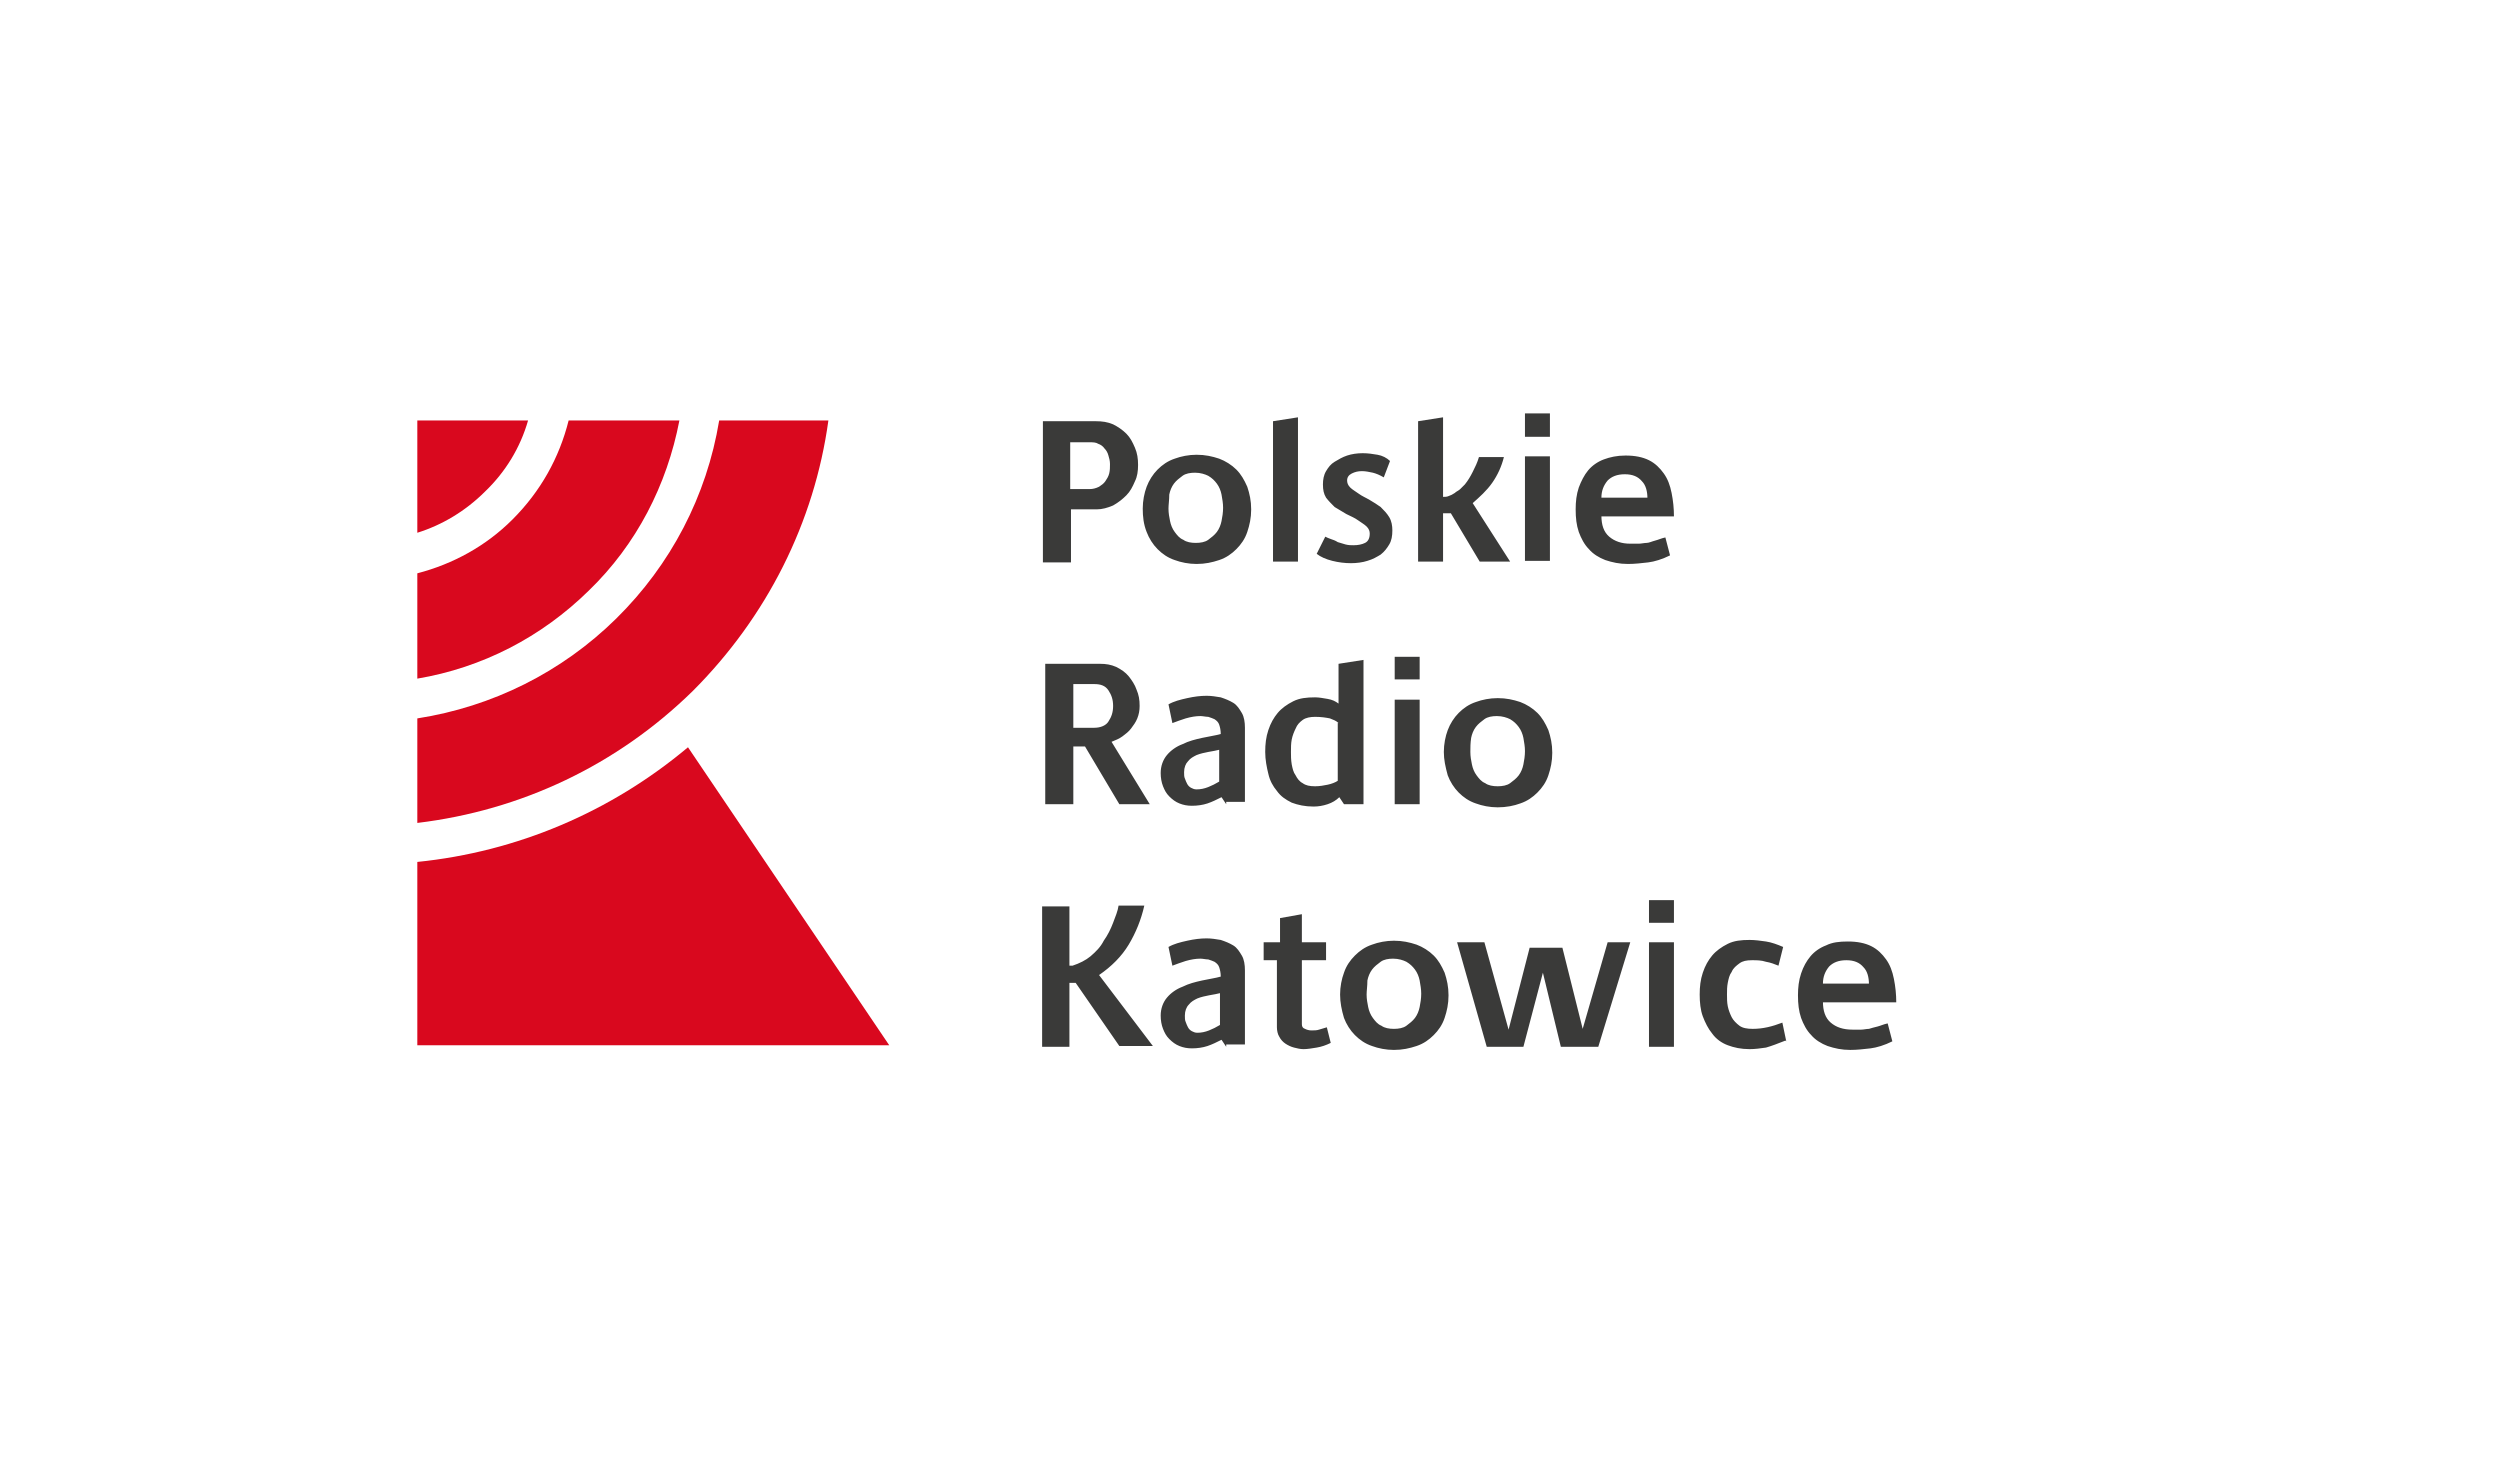
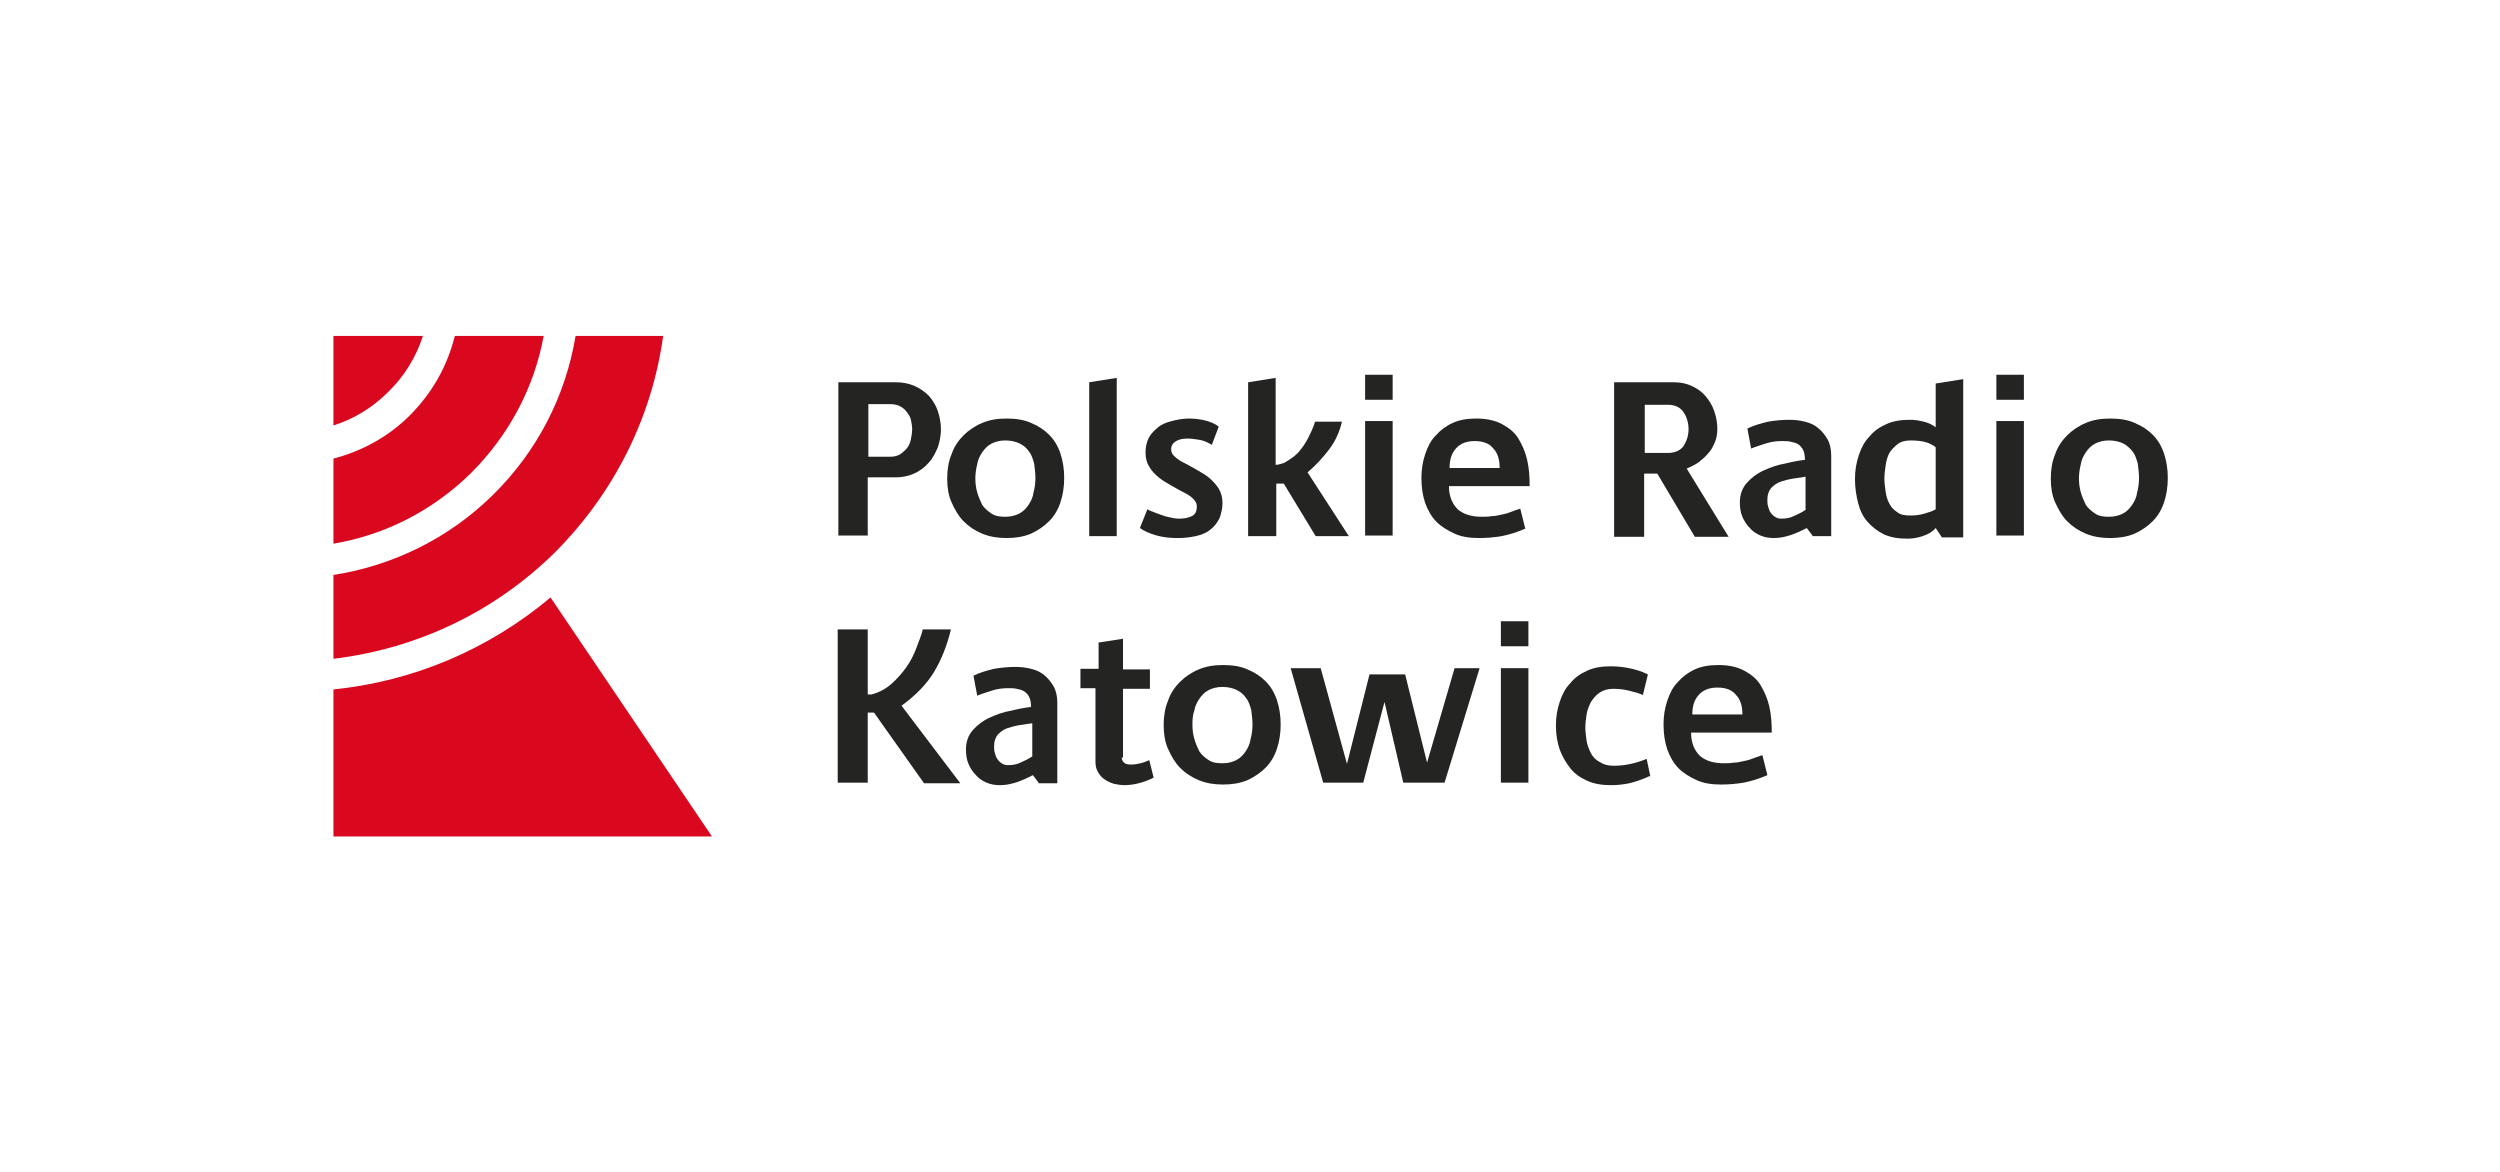
- <svg xmlns="http://www.w3.org/2000/svg" id="Warstwa_1" viewBox="0 0 320.5 187.2">
-   <style>.st0{fill:#d9081e}.st1{fill:#3a3a39}</style>
-   <path class="st0" d="M106.2 53.9h-14C90.6 63.6 86 72.4 79 79.3c-7 6.9-15.9 11.3-25.5 12.8v13.4c13.3-1.6 25.6-7.4 35.3-16.9 9.5-9.5 15.6-21.6 17.4-34.7z" />
-   <path class="st0" d="M87.1 53.9H72.9c-1.2 4.8-3.6 9.1-7.2 12.7-3.4 3.4-7.6 5.7-12.2 6.9V87c8.3-1.4 15.9-5.3 22-11.3 6.1-5.9 10-13.5 11.6-21.8zm-19.4 0H53.5v14.4c3.2-1 6.2-2.8 8.7-5.3 2.6-2.5 4.5-5.6 5.5-9.1zm20.5 41.9c-9.9 8.3-21.9 13.4-34.7 14.7V134H114L88.2 95.8z" />
-   <path class="st1" d="M133.7 71.9V54h6.8c.8 0 1.5.1 2.2.4.6.3 1.2.7 1.7 1.2s.8 1.1 1.1 1.8c.3.7.4 1.4.4 2.2 0 .8-.1 1.5-.4 2.1-.3.7-.6 1.3-1.1 1.8-.5.5-1 .9-1.7 1.3-.7.3-1.4.5-2.1.5h-3.3v6.8h-3.6zm3.5-9.2h2.5c.4 0 .8-.1 1.2-.3.3-.2.6-.4.8-.7.2-.3.4-.6.5-1 .1-.4.1-.8.1-1.2s-.1-.8-.2-1.1c-.1-.4-.3-.7-.5-.9-.2-.3-.5-.5-.8-.6-.3-.2-.7-.2-1.1-.2h-2.5v6zm9.3 2.5c0-1 .2-2 .5-2.8.3-.8.8-1.6 1.4-2.2.6-.6 1.3-1.1 2.2-1.4.8-.3 1.8-.5 2.8-.5 1.1 0 2 .2 2.9.5.8.3 1.6.8 2.2 1.4.6.6 1 1.3 1.4 2.2.3.9.5 1.8.5 2.9 0 1.1-.2 2-.5 2.9-.3.9-.8 1.6-1.4 2.2-.6.6-1.3 1.1-2.2 1.4-.9.3-1.8.5-2.9.5-1 0-2-.2-2.8-.5-.9-.3-1.6-.8-2.2-1.4-.6-.6-1.1-1.4-1.4-2.2-.4-1-.5-2-.5-3zm3.3 0c0 .6.1 1.1.2 1.6s.3 1 .6 1.4c.3.4.6.8 1.1 1 .4.3 1 .4 1.6.4.6 0 1.2-.1 1.6-.4.4-.3.8-.6 1.1-1 .3-.4.5-.9.6-1.4.1-.5.2-1.1.2-1.7 0-.6-.1-1.1-.2-1.7-.1-.5-.3-1-.6-1.4-.3-.4-.6-.7-1.1-1-.4-.2-1-.4-1.7-.4-.6 0-1.2.1-1.6.4-.4.3-.8.6-1.1 1-.3.4-.5.9-.6 1.4 0 .7-.1 1.3-.1 1.8zm13.4 6.7V54l3.2-.5V72h-3.2zm6.7-3.1c.2.1.4.2.7.3.3.1.6.2.9.4.3.1.7.2 1 .3.4.1.7.1 1 .1.6 0 1.1-.1 1.5-.3.4-.2.6-.6.6-1.2 0-.3-.1-.6-.4-.9-.3-.3-.7-.5-1.1-.8-.4-.3-.9-.5-1.5-.8l-1.5-.9c-.4-.4-.8-.8-1.1-1.2-.3-.5-.4-1-.4-1.7 0-.6.1-1.2.4-1.7.3-.5.6-.9 1.1-1.2.5-.3 1-.6 1.6-.8.6-.2 1.3-.3 2-.3s1.3.1 1.9.2c.6.1 1.2.4 1.6.8l-.8 2.1c-.5-.3-1-.5-1.4-.6-.5-.1-.9-.2-1.4-.2-.5 0-.9.1-1.3.3-.4.2-.6.5-.6.9 0 .3.1.6.4.9.3.3.7.5 1.1.8.4.3.9.5 1.4.8.5.3 1 .6 1.4.9.4.4.8.8 1.1 1.3.3.5.4 1.1.4 1.7 0 .7-.1 1.3-.4 1.8-.3.5-.6.9-1.1 1.3-.5.3-1 .6-1.7.8-.6.2-1.4.3-2.1.3-.8 0-1.6-.1-2.4-.3-.8-.2-1.5-.5-2-.9l1.1-2.2zm11.9 3.1V54l3.2-.5v10.2c.2 0 .5 0 .7-.1.3-.1.5-.2.8-.4.2-.2.5-.3.7-.5l.6-.6c.4-.5.7-1 1-1.6.3-.6.6-1.2.8-1.9h3.2c-.3 1.2-.8 2.3-1.5 3.3s-1.6 1.8-2.5 2.6l4.8 7.5h-3.9l-3.7-6.2h-1V72h-3.2zM195.5 56v-3h3.2v3h-3.2zm0 15.9V58.5h3.2v13.4h-3.2zm9.8-5.8c0 1.2.3 2.1 1 2.7.7.6 1.6.9 2.7.9h1.1c.3 0 .7-.1 1-.1s.7-.2 1.1-.3c.4-.1.8-.3 1.3-.4l.6 2.3c-1 .5-2 .8-2.8.9-.9.1-1.7.2-2.6.2-1.1 0-2-.2-2.9-.5-.8-.3-1.6-.8-2.1-1.4-.6-.6-1-1.4-1.3-2.2-.3-.9-.4-1.8-.4-2.9 0-1 .1-1.9.4-2.8.3-.8.7-1.6 1.2-2.2s1.2-1.1 2-1.4c.8-.3 1.7-.5 2.8-.5 1.2 0 2.2.2 3 .6.8.4 1.4 1 1.9 1.7s.8 1.5 1 2.5c.2 1 .3 2 .3 3h-9.3zm5.9-2.2c0-.9-.2-1.7-.7-2.2-.5-.6-1.2-.9-2.2-.9-1 0-1.7.3-2.2.8-.5.6-.8 1.3-.8 2.2h5.9zM134 103.1v-18h7c.8 0 1.4.1 2.1.4.6.3 1.2.7 1.6 1.2.4.5.8 1.1 1 1.7.3.7.4 1.3.4 2.1 0 .6-.1 1.1-.3 1.6-.2.5-.5.9-.8 1.3-.3.4-.7.7-1.1 1-.4.3-.9.5-1.4.7l4.9 8h-3.9l-4.4-7.4h-1.5v7.4H134zm3.5-9.8h2.8c.8 0 1.5-.3 1.8-.8.4-.6.6-1.2.6-2s-.2-1.4-.6-2c-.4-.6-1-.8-1.8-.8h-2.7v5.6zm19.7 9.8l-.6-.9c-.6.3-1.2.6-1.8.8-.6.2-1.3.3-2 .3-.6 0-1.1-.1-1.6-.3s-.9-.5-1.3-.9-.6-.8-.8-1.3c-.2-.5-.3-1.1-.3-1.7 0-.9.3-1.7.8-2.3.5-.6 1.2-1.1 2-1.4.8-.4 1.6-.6 2.5-.8s1.7-.3 2.4-.5c0-.5-.1-.9-.2-1.2-.1-.3-.3-.5-.6-.7-.2-.1-.5-.2-.8-.3-.3 0-.7-.1-1-.1-.6 0-1.2.1-1.9.3-.6.2-1.2.4-1.7.6l-.5-2.4c.7-.4 1.5-.6 2.4-.8.9-.2 1.7-.3 2.5-.3.6 0 1.2.1 1.8.2.6.2 1.1.4 1.6.7.5.3.8.8 1.1 1.3.3.5.4 1.2.4 1.9v9.5h-2.4zm-.8-7c-.4.1-.9.2-1.5.3-.5.1-1 .2-1.5.4-.4.2-.8.4-1.1.8-.3.3-.5.8-.5 1.4 0 .3 0 .6.1.8.1.3.2.5.3.7.1.2.3.4.5.5.2.1.4.2.7.2.5 0 1-.1 1.5-.3.5-.2.9-.4 1.4-.7v-4.1zm15.3 6.1c-.4.4-.9.7-1.5.9-.6.2-1.2.3-1.8.3-1.1 0-2-.2-2.8-.5-.8-.4-1.4-.8-1.9-1.5-.5-.6-.9-1.3-1.1-2.2-.2-.8-.4-1.8-.4-2.8 0-1 .1-1.9.4-2.8.3-.9.7-1.6 1.2-2.2.5-.6 1.2-1.1 2-1.5.8-.4 1.7-.5 2.8-.5.5 0 1 .1 1.6.2.6.1 1 .3 1.4.6v-5.1l3.2-.5v18.5h-2.5l-.6-.9zm-.1-9.5c-.3-.3-.6-.4-1.1-.6-.5-.1-1.1-.2-1.9-.2-.6 0-1.2.1-1.6.4-.4.3-.7.6-.9 1.1-.2.4-.4.9-.5 1.4-.1.5-.1 1.1-.1 1.6s0 1 .1 1.6c.1.5.2 1 .5 1.4.2.4.5.8.9 1 .4.3.9.4 1.6.4.6 0 1.1-.1 1.6-.2s1-.3 1.3-.5v-7.4zm7.2-5.6v-2.9h3.2v2.9h-3.2zm0 16V89.7h3.2v13.4h-3.2zm6.3-6.7c0-1 .2-2 .5-2.8.3-.8.8-1.6 1.4-2.2.6-.6 1.3-1.1 2.2-1.4.8-.3 1.8-.5 2.8-.5 1.1 0 2 .2 2.9.5.8.3 1.6.8 2.2 1.4.6.6 1 1.3 1.4 2.2.3.9.5 1.8.5 2.9s-.2 2-.5 2.9c-.3.9-.8 1.6-1.4 2.2-.6.6-1.3 1.1-2.2 1.4-.8.3-1.8.5-2.9.5-1 0-2-.2-2.8-.5-.9-.3-1.6-.8-2.2-1.4-.6-.6-1.1-1.4-1.4-2.2-.3-1.1-.5-2-.5-3zm3.4 0c0 .6.1 1.1.2 1.6s.3 1 .6 1.4c.3.4.6.8 1.1 1 .4.3 1 .4 1.6.4.6 0 1.2-.1 1.6-.4.4-.3.8-.6 1.1-1 .3-.4.5-.9.6-1.4s.2-1.1.2-1.7c0-.6-.1-1.1-.2-1.7-.1-.5-.3-1-.6-1.4-.3-.4-.6-.7-1.1-1-.4-.2-1-.4-1.7-.4-.6 0-1.2.1-1.6.4-.4.3-.8.6-1.1 1-.3.4-.5.9-.6 1.4-.1.7-.1 1.2-.1 1.8zM137.9 126h-.8v8.2h-3.5v-18h3.5v7.6h.4c.9-.3 1.7-.7 2.3-1.2.7-.6 1.3-1.2 1.7-2 .5-.7.9-1.5 1.2-2.3.3-.8.6-1.5.7-2.2h3.3c-.4 1.8-1.1 3.5-2 5-.9 1.5-2.2 2.8-3.8 3.9l6.9 9.1h-4.3l-5.6-8.1zm19.3 8.2l-.6-.9c-.6.3-1.2.6-1.8.8-.6.2-1.3.3-2 .3-.6 0-1.1-.1-1.6-.3-.5-.2-.9-.5-1.3-.9s-.6-.8-.8-1.3c-.2-.5-.3-1.1-.3-1.7 0-.9.3-1.7.8-2.3.5-.6 1.2-1.1 2-1.4.8-.4 1.6-.6 2.5-.8.9-.2 1.7-.3 2.4-.5 0-.5-.1-.9-.2-1.2-.1-.3-.3-.5-.6-.7-.2-.1-.5-.2-.8-.3-.3 0-.7-.1-1-.1-.6 0-1.2.1-1.9.3-.6.2-1.2.4-1.7.6l-.5-2.4c.7-.4 1.5-.6 2.4-.8.9-.2 1.7-.3 2.5-.3.6 0 1.2.1 1.8.2.6.2 1.1.4 1.6.7.5.3.8.8 1.1 1.3.3.5.4 1.2.4 1.9v9.5h-2.4zm-.7-6.9c-.4.1-.9.2-1.5.3-.5.1-1 .2-1.5.4-.4.2-.8.4-1.1.8-.3.3-.5.8-.5 1.4 0 .3 0 .6.1.8.1.3.2.5.3.7.1.2.3.4.5.5.2.1.4.2.7.2.5 0 1-.1 1.5-.3.5-.2.9-.4 1.4-.7v-4.1zm10.4 4c0 .3.1.5.4.6.2.1.5.2.8.2.4 0 .7 0 1-.1.3-.1.7-.2 1-.3l.5 2c-.6.3-1.2.5-1.8.6s-1.2.2-1.7.2c-.4 0-.8-.1-1.2-.2-.4-.1-.8-.3-1.1-.5-.3-.2-.6-.5-.8-.9-.2-.3-.3-.8-.3-1.2v-8.6H162v-2.3h2.1v-3.1l2.8-.5v3.6h3.1v2.3h-3.1v8.2zm4.9-3.8c0-1 .2-2 .5-2.8.3-.9.8-1.6 1.4-2.2.6-.6 1.3-1.1 2.2-1.4.8-.3 1.8-.5 2.8-.5 1.1 0 2 .2 2.9.5.8.3 1.6.8 2.2 1.4.6.6 1 1.3 1.4 2.2.3.9.5 1.8.5 2.9 0 1.1-.2 2-.5 2.9-.3.9-.8 1.6-1.4 2.2-.6.6-1.3 1.1-2.2 1.4-.9.3-1.8.5-2.9.5-1 0-2-.2-2.8-.5-.9-.3-1.6-.8-2.2-1.4-.6-.6-1.1-1.4-1.4-2.2-.3-1-.5-2-.5-3zm3.4 0c0 .6.1 1.1.2 1.6s.3 1 .6 1.4c.3.4.6.8 1.1 1 .4.3 1 .4 1.6.4.6 0 1.2-.1 1.6-.4.4-.3.8-.6 1.1-1 .3-.4.5-.9.6-1.4.1-.5.2-1.1.2-1.7 0-.6-.1-1.1-.2-1.7-.1-.5-.3-1-.6-1.4-.3-.4-.6-.7-1.1-1-.4-.2-1-.4-1.7-.4-.6 0-1.2.1-1.6.4-.4.3-.8.6-1.1 1-.3.4-.5.9-.6 1.4 0 .7-.1 1.3-.1 1.8zm22.6-2.8l-2.5 9.5h-4.7l-3.8-13.4h3.5l3.1 11.2 2.7-10.5h4.2l2.6 10.4 3.2-11.1h2.9l-4.1 13.4h-4.8l-2.3-9.5zm13.6-6.4v-2.9h3.2v2.9h-3.2zm0 15.9v-13.4h3.2v13.4h-3.2zm17.5-.8c-1 .4-1.8.7-2.5.9-.7.1-1.4.2-2.1.2-1.1 0-2-.2-2.8-.5-.8-.3-1.5-.8-2-1.5-.5-.6-.9-1.4-1.2-2.2-.3-.8-.4-1.8-.4-2.8 0-1 .1-1.9.4-2.8.3-.9.7-1.6 1.2-2.2.5-.6 1.2-1.1 2-1.5.8-.4 1.7-.5 2.8-.5.7 0 1.4.1 2.1.2.7.1 1.5.4 2.2.7l-.6 2.4c-.5-.2-1-.4-1.6-.5-.6-.2-1.2-.2-1.8-.2-.7 0-1.2.1-1.6.4-.4.3-.8.6-1 1.1-.3.4-.4.9-.5 1.4-.1.5-.1 1-.1 1.5s0 1 .1 1.5.3 1 .5 1.4c.2.4.6.8 1 1.1.4.3 1 .4 1.7.4 1.3 0 2.5-.3 3.8-.8l.5 2.4-.1-.1zm4.8-5c0 1.2.3 2.1 1 2.7.7.6 1.6.9 2.8.9h1.1c.3 0 .7-.1 1-.1.3-.1.7-.2 1.1-.3.4-.1.8-.3 1.3-.4l.6 2.3c-1 .5-2 .8-2.8.9-.9.1-1.7.2-2.6.2-1.1 0-2-.2-2.9-.5-.8-.3-1.6-.8-2.1-1.4-.6-.6-1-1.4-1.3-2.2-.3-.9-.4-1.8-.4-2.9 0-1 .1-1.9.4-2.8.3-.9.7-1.6 1.2-2.2.5-.6 1.2-1.1 2-1.4.8-.4 1.7-.5 2.8-.5 1.2 0 2.2.2 3 .6.8.4 1.4 1 1.9 1.7s.8 1.5 1 2.5c.2 1 .3 2 .3 3h-9.4zm5.9-2.2c0-.9-.2-1.7-.7-2.2-.5-.6-1.2-.9-2.2-.9-1 0-1.7.3-2.2.8-.5.6-.8 1.3-.8 2.2h5.9z" />
+ <svg xmlns="http://www.w3.org/2000/svg" version="1.1" id="Warstwa_1" x="0px" y="0px" viewBox="0 0 399.6 187.2" style="enable-background:new 0 0 399.6 187.2;" xml:space="preserve">
+   <style type="text/css">
+ 	.st0{fill:#242423;}
+ 	.st1{fill:#D9081E;}
+ </style>
+   <path class="st0" d="M134,85.6V61.1h9.2c1.1,0,2.1,0.2,3,0.6c0.9,0.4,1.6,0.9,2.3,1.6c0.6,0.7,1.1,1.5,1.4,2.4  c0.3,0.9,0.5,1.9,0.5,2.9c0,1-0.2,2-0.5,2.9c-0.4,0.9-0.8,1.8-1.5,2.5c-0.6,0.7-1.4,1.3-2.3,1.7c-0.9,0.4-1.9,0.6-2.9,0.6h-4.5v9.3  H134z M138.8,73h3.5c0.6,0,1.1-0.1,1.6-0.4c0.4-0.3,0.8-0.6,1.1-1c0.3-0.4,0.5-0.9,0.6-1.4c0.1-0.5,0.2-1.1,0.2-1.6  c0-0.5-0.1-1-0.2-1.5c-0.1-0.5-0.4-0.9-0.7-1.3c-0.3-0.4-0.7-0.7-1.1-0.9c-0.4-0.2-0.9-0.3-1.5-0.3h-3.5V73z" />
+   <path class="st0" d="M151.4,76.5c0-1.4,0.2-2.7,0.7-3.9c0.4-1.2,1.1-2.2,1.9-3c0.8-0.8,1.8-1.5,3-2c1.2-0.5,2.4-0.7,3.9-0.7  c1.5,0,2.8,0.2,3.9,0.7c1.2,0.5,2.1,1.1,2.9,1.9c0.8,0.8,1.4,1.8,1.8,3c0.4,1.2,0.6,2.5,0.6,3.9c0,1.4-0.2,2.7-0.6,3.9  c-0.4,1.2-1,2.2-1.8,3c-0.8,0.8-1.8,1.5-2.9,2c-1.2,0.5-2.5,0.7-3.9,0.7c-1.4,0-2.7-0.2-3.9-0.7c-1.2-0.5-2.1-1.1-3-2  c-0.8-0.8-1.4-1.9-1.9-3C151.6,79.2,151.4,77.9,151.4,76.5z M155.9,76.5c0,0.8,0.1,1.5,0.3,2.2c0.2,0.7,0.5,1.4,0.8,2  c0.4,0.6,0.9,1,1.5,1.4c0.6,0.4,1.3,0.5,2.2,0.5c0.9,0,1.6-0.2,2.2-0.5c0.6-0.3,1.1-0.8,1.5-1.4c0.4-0.6,0.7-1.2,0.8-2  c0.2-0.7,0.3-1.5,0.3-2.3c0-0.8-0.1-1.5-0.2-2.3c-0.2-0.7-0.4-1.4-0.8-1.9c-0.4-0.6-0.9-1-1.5-1.3c-0.6-0.3-1.4-0.5-2.3-0.5  c-0.9,0-1.6,0.2-2.2,0.5c-0.6,0.3-1.1,0.8-1.5,1.4c-0.4,0.6-0.7,1.2-0.8,1.9C156,75,155.9,75.7,155.9,76.5z" />
+   <path class="st0" d="M174.1,85.6V61.1l4.4-0.7v25.3H174.1z" />
+   <path class="st0" d="M183.4,81.4c0.2,0.1,0.5,0.3,0.9,0.4c0.4,0.2,0.8,0.3,1.3,0.5c0.5,0.2,0.9,0.3,1.4,0.4c0.5,0.1,0.9,0.2,1.4,0.2  c0.8,0,1.5-0.1,2.1-0.4c0.6-0.3,0.8-0.8,0.8-1.6c0-0.4-0.2-0.8-0.6-1.2c-0.4-0.4-0.9-0.7-1.5-1c-0.6-0.3-1.3-0.7-2-1.1  c-0.7-0.4-1.4-0.8-2-1.3c-0.6-0.5-1.1-1-1.5-1.7c-0.4-0.6-0.6-1.4-0.6-2.3c0-0.9,0.2-1.6,0.5-2.3c0.4-0.7,0.9-1.2,1.5-1.7  c0.6-0.5,1.4-0.8,2.2-1c0.8-0.2,1.7-0.4,2.7-0.4c0.9,0,1.8,0.1,2.6,0.3c0.8,0.2,1.6,0.5,2.2,1l-1.1,2.9c-0.7-0.4-1.3-0.7-2-0.8  c-0.6-0.1-1.3-0.2-1.9-0.2c-0.7,0-1.3,0.1-1.8,0.4c-0.5,0.3-0.8,0.7-0.8,1.3c0,0.5,0.2,0.9,0.6,1.2c0.4,0.4,0.9,0.7,1.5,1  c0.6,0.3,1.3,0.7,2,1.1c0.7,0.4,1.4,0.8,2,1.3c0.6,0.5,1.1,1.1,1.5,1.7c0.4,0.7,0.6,1.4,0.6,2.3c0,0.9-0.2,1.7-0.5,2.5  c-0.4,0.7-0.8,1.3-1.5,1.8c-0.6,0.5-1.4,0.8-2.3,1c-0.9,0.2-1.8,0.3-2.9,0.3c-1.1,0-2.2-0.1-3.3-0.4c-1.1-0.3-2-0.7-2.7-1.2  L183.4,81.4z" />
+   <path class="st0" d="M199.5,85.6V61.1l4.4-0.7v13.9c0.3,0,0.7-0.1,1-0.2c0.4-0.1,0.7-0.3,1-0.5c0.3-0.2,0.6-0.4,1-0.7  c0.3-0.3,0.6-0.5,0.8-0.8c0.5-0.6,1-1.3,1.4-2.1c0.4-0.8,0.8-1.6,1.1-2.6h4.3c-0.4,1.7-1.1,3.2-2.1,4.5s-2.1,2.5-3.4,3.6l6.6,10.2  h-5.3l-5.1-8.4H204v8.4H199.5z" />
+   <path class="st0" d="M218.2,63.9v-4h4.4v4H218.2z M218.2,85.6V67.3h4.4v18.3H218.2z" />
+   <path class="st0" d="M231.6,77.7c0,1.6,0.5,2.8,1.4,3.7c0.9,0.8,2.2,1.2,3.8,1.2c0.6,0,1.1,0,1.6-0.1c0.5,0,1-0.1,1.4-0.2  c0.5-0.1,1-0.2,1.5-0.4c0.5-0.2,1.1-0.4,1.7-0.6l0.8,3.2c-1.4,0.6-2.7,1-3.8,1.2c-1.2,0.2-2.4,0.3-3.6,0.3c-1.5,0-2.8-0.2-3.9-0.7  c-1.1-0.5-2.1-1.1-2.9-1.9c-0.8-0.8-1.4-1.9-1.8-3c-0.4-1.2-0.6-2.5-0.6-4c0-1.4,0.2-2.6,0.6-3.8c0.4-1.2,0.9-2.2,1.7-3  c0.7-0.8,1.6-1.5,2.7-2c1.1-0.5,2.3-0.7,3.8-0.7c1.6,0,3,0.3,4.1,0.9c1.1,0.6,2,1.3,2.6,2.3c0.6,1,1.1,2.1,1.4,3.4  c0.3,1.3,0.4,2.7,0.4,4.2H231.6z M239.7,74.7c0-1.2-0.3-2.3-1-3c-0.6-0.8-1.6-1.2-3-1.2c-1.3,0-2.3,0.4-3,1.2c-0.7,0.8-1,1.8-1,3.1  H239.7z" />
+   <path class="st0" d="M258,85.6V61.1h9.6c1,0,2,0.2,2.8,0.6c0.9,0.4,1.6,0.9,2.2,1.6c0.6,0.7,1.1,1.5,1.4,2.4  c0.3,0.9,0.5,1.8,0.5,2.8c0,0.8-0.1,1.5-0.4,2.2c-0.3,0.7-0.6,1.3-1.1,1.8c-0.4,0.5-1,1-1.5,1.4c-0.6,0.4-1.2,0.7-1.9,1l6.7,10.9  h-5.4l-6-10.1h-2.1v10.1H258z M262.8,72.4h3.8c1.1,0,2-0.4,2.5-1.1c0.5-0.8,0.8-1.7,0.8-2.7c0-1-0.3-2-0.8-2.7  c-0.5-0.8-1.4-1.2-2.5-1.2h-3.7V72.4z" />
+   <path class="st0" d="M289.7,85.6l-0.9-1.2c-0.8,0.4-1.6,0.8-2.5,1.1c-0.9,0.3-1.8,0.5-2.7,0.5c-0.8,0-1.5-0.1-2.2-0.4  c-0.7-0.3-1.3-0.7-1.7-1.2c-0.5-0.5-0.9-1.1-1.2-1.8c-0.3-0.7-0.4-1.5-0.4-2.3c0-1.3,0.4-2.3,1.1-3.1c0.7-0.8,1.6-1.5,2.7-2  c1.1-0.5,2.2-0.9,3.4-1.1c1.2-0.3,2.3-0.5,3.2-0.6c0-0.7-0.1-1.2-0.3-1.6c-0.2-0.4-0.5-0.7-0.8-0.9c-0.3-0.2-0.7-0.3-1.2-0.4  c-0.4-0.1-0.9-0.1-1.4-0.1c-0.8,0-1.7,0.1-2.6,0.4c-0.9,0.3-1.6,0.5-2.3,0.8l-0.6-3.2c1-0.5,2.1-0.8,3.3-1.1  c1.2-0.2,2.3-0.3,3.4-0.3c0.9,0,1.7,0.1,2.5,0.3c0.8,0.2,1.5,0.5,2.1,1c0.6,0.5,1.1,1.1,1.5,1.8c0.4,0.7,0.6,1.6,0.6,2.6v12.9H289.7  z M288.6,76.2c-0.6,0.1-1.3,0.2-2,0.3c-0.7,0.1-1.4,0.3-2,0.5c-0.6,0.2-1.1,0.6-1.5,1c-0.4,0.5-0.6,1.1-0.6,1.8c0,0.4,0,0.8,0.1,1.1  c0.1,0.4,0.2,0.7,0.4,1c0.2,0.3,0.4,0.5,0.7,0.7c0.3,0.2,0.6,0.3,1,0.3c0.7,0,1.4-0.1,2-0.4c0.7-0.3,1.3-0.6,1.9-1V76.2z" />
+   <path class="st0" d="M309.4,84.4c-0.5,0.6-1.2,1-2.1,1.3c-0.9,0.3-1.7,0.4-2.4,0.4c-1.5,0-2.7-0.2-3.8-0.7c-1-0.5-1.9-1.2-2.6-2  c-0.7-0.8-1.2-1.8-1.5-3c-0.3-1.2-0.5-2.4-0.5-3.8c0-1.4,0.2-2.6,0.6-3.8c0.4-1.2,0.9-2.2,1.7-3c0.7-0.9,1.6-1.5,2.7-2  c1.1-0.5,2.3-0.7,3.8-0.7c0.7,0,1.4,0.1,2.2,0.3c0.8,0.2,1.4,0.5,1.9,0.9v-7l4.4-0.7v25.3h-3.4L309.4,84.4z M309.4,71.5  c-0.3-0.3-0.9-0.6-1.5-0.8c-0.7-0.2-1.5-0.3-2.5-0.3c-0.9,0-1.6,0.2-2.1,0.6c-0.5,0.4-1,0.9-1.3,1.4c-0.3,0.6-0.5,1.2-0.6,2  c-0.1,0.7-0.2,1.4-0.2,2.1s0.1,1.4,0.2,2.1c0.1,0.7,0.3,1.4,0.6,1.9c0.3,0.6,0.7,1,1.3,1.4c0.5,0.4,1.2,0.5,2.1,0.5  c0.8,0,1.5-0.1,2.2-0.3c0.7-0.2,1.3-0.4,1.8-0.7V71.5z" />
+   <path class="st0" d="M319.1,63.9v-4h4.4v4H319.1z M319.1,85.6V67.3h4.4v18.3H319.1z" />
+   <path class="st0" d="M327.8,76.5c0-1.4,0.2-2.7,0.7-3.9c0.4-1.2,1.1-2.2,1.9-3c0.8-0.8,1.8-1.5,3-2c1.2-0.5,2.4-0.7,3.9-0.7  c1.5,0,2.8,0.2,3.9,0.7c1.2,0.5,2.1,1.1,2.9,1.9c0.8,0.8,1.4,1.8,1.8,3c0.4,1.2,0.6,2.5,0.6,3.9c0,1.4-0.2,2.7-0.6,3.9  c-0.4,1.2-1,2.2-1.8,3c-0.8,0.8-1.8,1.5-2.9,2c-1.2,0.5-2.5,0.7-3.9,0.7c-1.4,0-2.7-0.2-3.9-0.7c-1.2-0.5-2.1-1.1-3-2  c-0.8-0.8-1.4-1.9-1.9-3C328,79.2,327.8,77.9,327.8,76.5z M332.3,76.5c0,0.8,0.1,1.5,0.3,2.2c0.2,0.7,0.5,1.4,0.8,2  c0.4,0.6,0.9,1,1.5,1.4c0.6,0.4,1.3,0.5,2.2,0.5c0.9,0,1.6-0.2,2.2-0.5c0.6-0.3,1.1-0.8,1.5-1.4c0.4-0.6,0.7-1.2,0.8-2  c0.2-0.7,0.3-1.5,0.3-2.3c0-0.8-0.1-1.5-0.2-2.3c-0.2-0.7-0.4-1.4-0.8-1.9s-0.9-1-1.5-1.3c-0.6-0.3-1.4-0.5-2.3-0.5  c-0.9,0-1.6,0.2-2.2,0.5c-0.6,0.3-1.1,0.8-1.5,1.4c-0.4,0.6-0.7,1.2-0.8,1.9C332.4,75,332.3,75.7,332.3,76.5z" />
+   <path class="st0" d="M139.7,113.9h-1v11.2h-4.8v-24.5h4.8V111h0.6c1.2-0.3,2.3-0.9,3.2-1.7c0.9-0.8,1.7-1.7,2.4-2.7  c0.7-1,1.2-2,1.6-3.1c0.4-1.1,0.8-2,1-2.9h4.5c-0.6,2.5-1.5,4.8-2.7,6.8c-1.2,2-3,3.8-5.2,5.4l9.4,12.4h-5.8L139.7,113.9z" />
+   <path class="st0" d="M166,125.1l-0.9-1.2c-0.8,0.4-1.6,0.8-2.5,1.1c-0.9,0.3-1.8,0.5-2.7,0.5c-0.8,0-1.5-0.1-2.2-0.4  c-0.7-0.3-1.3-0.7-1.7-1.2c-0.5-0.5-0.9-1.1-1.2-1.8c-0.3-0.7-0.4-1.5-0.4-2.3c0-1.3,0.4-2.3,1.1-3.1c0.7-0.8,1.6-1.5,2.7-2  c1.1-0.5,2.2-0.9,3.4-1.1c1.2-0.3,2.3-0.5,3.2-0.6c0-0.7-0.1-1.2-0.3-1.6c-0.2-0.4-0.5-0.7-0.8-0.9c-0.3-0.2-0.7-0.3-1.2-0.4  c-0.4-0.1-0.9-0.1-1.4-0.1c-0.8,0-1.7,0.1-2.6,0.4c-0.9,0.3-1.6,0.5-2.3,0.8l-0.6-3.2c1-0.5,2.1-0.8,3.3-1.1  c1.2-0.2,2.3-0.3,3.4-0.3c0.9,0,1.7,0.1,2.5,0.3c0.8,0.2,1.5,0.5,2.1,1c0.6,0.5,1.1,1.1,1.5,1.8c0.4,0.7,0.6,1.6,0.6,2.6v12.9H166z   M165,115.6c-0.6,0.1-1.3,0.2-2,0.3c-0.7,0.1-1.4,0.3-2,0.5c-0.6,0.2-1.1,0.6-1.5,1c-0.4,0.5-0.6,1.1-0.6,1.8c0,0.4,0,0.8,0.1,1.1  c0.1,0.4,0.2,0.7,0.4,1c0.2,0.3,0.4,0.5,0.7,0.7c0.3,0.2,0.6,0.3,1,0.3c0.7,0,1.4-0.1,2-0.4c0.7-0.3,1.3-0.6,1.9-1V115.6z" />
+   <path class="st0" d="M179.3,121.1c0,0.4,0.2,0.7,0.5,0.9c0.3,0.2,0.7,0.2,1.1,0.2c0.5,0,1-0.1,1.4-0.2c0.5-0.1,0.9-0.3,1.4-0.5  l0.7,2.8c-0.8,0.4-1.6,0.7-2.4,0.9c-0.8,0.2-1.6,0.3-2.3,0.3c-0.5,0-1-0.1-1.6-0.2c-0.6-0.2-1.1-0.4-1.5-0.7  c-0.5-0.3-0.8-0.7-1.1-1.2c-0.3-0.5-0.4-1-0.4-1.7v-11.7h-2.4v-3.1h2.9v-4.2l3.9-0.6v4.9h4.3v3.1h-4.3V121.1z" />
+   <path class="st0" d="M186,115.9c0-1.4,0.2-2.7,0.7-3.9c0.4-1.2,1.1-2.2,1.9-3c0.8-0.8,1.8-1.5,3-2c1.2-0.5,2.4-0.7,3.9-0.7  c1.5,0,2.8,0.2,3.9,0.7c1.2,0.5,2.1,1.1,2.9,1.9c0.8,0.8,1.4,1.8,1.8,3c0.4,1.2,0.6,2.5,0.6,3.9c0,1.4-0.2,2.7-0.6,3.9  c-0.4,1.2-1,2.2-1.8,3c-0.8,0.8-1.8,1.5-2.9,2c-1.2,0.5-2.5,0.7-3.9,0.7c-1.4,0-2.7-0.2-3.9-0.7c-1.2-0.5-2.1-1.1-3-2  c-0.8-0.8-1.4-1.9-1.9-3C186.2,118.6,186,117.3,186,115.9z M190.6,115.9c0,0.8,0.1,1.5,0.3,2.2c0.2,0.7,0.5,1.4,0.8,2  c0.4,0.6,0.9,1,1.5,1.4c0.6,0.4,1.3,0.5,2.2,0.5c0.9,0,1.6-0.2,2.2-0.5c0.6-0.3,1.1-0.8,1.5-1.4c0.4-0.6,0.7-1.2,0.8-2  c0.2-0.7,0.3-1.5,0.3-2.3s-0.1-1.5-0.2-2.3c-0.2-0.7-0.4-1.4-0.8-1.9c-0.4-0.6-0.9-1-1.5-1.3c-0.6-0.3-1.4-0.5-2.3-0.5  c-0.9,0-1.6,0.2-2.2,0.5c-0.6,0.3-1.1,0.8-1.5,1.4c-0.4,0.6-0.7,1.2-0.8,1.9C190.6,114.4,190.6,115.2,190.6,115.9z" />
+   <path class="st0" d="M221.3,112.2l-3.4,12.9h-6.4l-5.2-18.3h4.8l4.2,15.3l3.6-14.3h5.7l3.5,14.1l4.4-15.1h4l-5.6,18.3h-6.6  L221.3,112.2z" />
+   <path class="st0" d="M239.9,103.3v-4h4.4v4H239.9z M239.9,125.1v-18.3h4.4v18.3H239.9z" />
+   <path class="st0" d="M263.8,124c-1.3,0.6-2.5,1-3.4,1.2c-1,0.2-1.9,0.3-2.9,0.3c-1.4,0-2.7-0.2-3.8-0.7c-1.1-0.5-2-1.1-2.7-2  c-0.7-0.9-1.3-1.9-1.7-3c-0.4-1.2-0.6-2.4-0.6-3.8s0.2-2.6,0.6-3.8c0.4-1.2,0.9-2.2,1.7-3c0.7-0.9,1.6-1.5,2.7-2  c1.1-0.5,2.3-0.7,3.8-0.7c0.9,0,1.9,0.1,2.9,0.3c1,0.2,2,0.5,3,1l-0.8,3.3c-0.6-0.3-1.4-0.5-2.2-0.7c-0.8-0.2-1.7-0.3-2.5-0.3  c-0.9,0-1.6,0.2-2.2,0.6c-0.6,0.4-1,0.9-1.4,1.5c-0.3,0.6-0.6,1.3-0.7,2c-0.1,0.7-0.2,1.4-0.2,2.1c0,0.7,0.1,1.3,0.2,2.1  c0.1,0.7,0.4,1.4,0.7,2c0.3,0.6,0.8,1.1,1.4,1.4c0.6,0.4,1.3,0.6,2.3,0.6c1.7,0,3.5-0.4,5.2-1.1l0.7,3.3L263.8,124z" />
+   <path class="st0" d="M270.3,117.1c0,1.6,0.5,2.8,1.4,3.7c0.9,0.8,2.2,1.2,3.8,1.2c0.6,0,1.1,0,1.6-0.1c0.5,0,1-0.1,1.4-0.2  c0.5-0.1,1-0.2,1.5-0.4c0.5-0.2,1.1-0.4,1.7-0.6l0.8,3.2c-1.4,0.6-2.7,1-3.8,1.2c-1.2,0.2-2.4,0.3-3.6,0.3c-1.5,0-2.8-0.2-3.9-0.7  c-1.1-0.5-2.1-1.1-2.9-1.9c-0.8-0.8-1.4-1.9-1.8-3c-0.4-1.2-0.6-2.5-0.6-4c0-1.4,0.2-2.6,0.6-3.8c0.4-1.2,0.9-2.2,1.7-3  c0.7-0.8,1.6-1.5,2.7-2c1.1-0.5,2.3-0.7,3.8-0.7c1.6,0,3,0.3,4.1,0.9c1.1,0.6,2,1.3,2.6,2.3c0.6,1,1.1,2.1,1.4,3.4  c0.3,1.3,0.4,2.7,0.4,4.2H270.3z M278.5,114.1c0-1.2-0.3-2.3-1-3c-0.6-0.8-1.6-1.2-3-1.2c-1.3,0-2.3,0.4-3,1.2c-0.7,0.8-1,1.8-1,3.1  H278.5z" />
+   <path class="st1" d="M106,53.7H92c-1.6,9.6-6.1,18.4-13.2,25.4c-7,6.9-15.9,11.3-25.5,12.8v13.4c13.3-1.6,25.6-7.4,35.3-16.9  C98.2,78.8,104.2,66.7,106,53.7z" />
+   <path class="st1" d="M86.9,53.7H72.7c-1.2,4.8-3.6,9.1-7.2,12.7c-3.4,3.4-7.6,5.7-12.2,6.9v13.6c8.3-1.4,15.9-5.3,22-11.3  C81.4,69.5,85.4,61.9,86.9,53.7z" />
+   <path class="st1" d="M67.6,53.7H53.3V68c3.2-1,6.2-2.8,8.7-5.3C64.6,60.2,66.5,57.1,67.6,53.7z" />
+   <path class="st1" d="M88,95.5c-9.9,8.3-21.9,13.4-34.7,14.7v23.5h60.5L88,95.5z" />
</svg>
